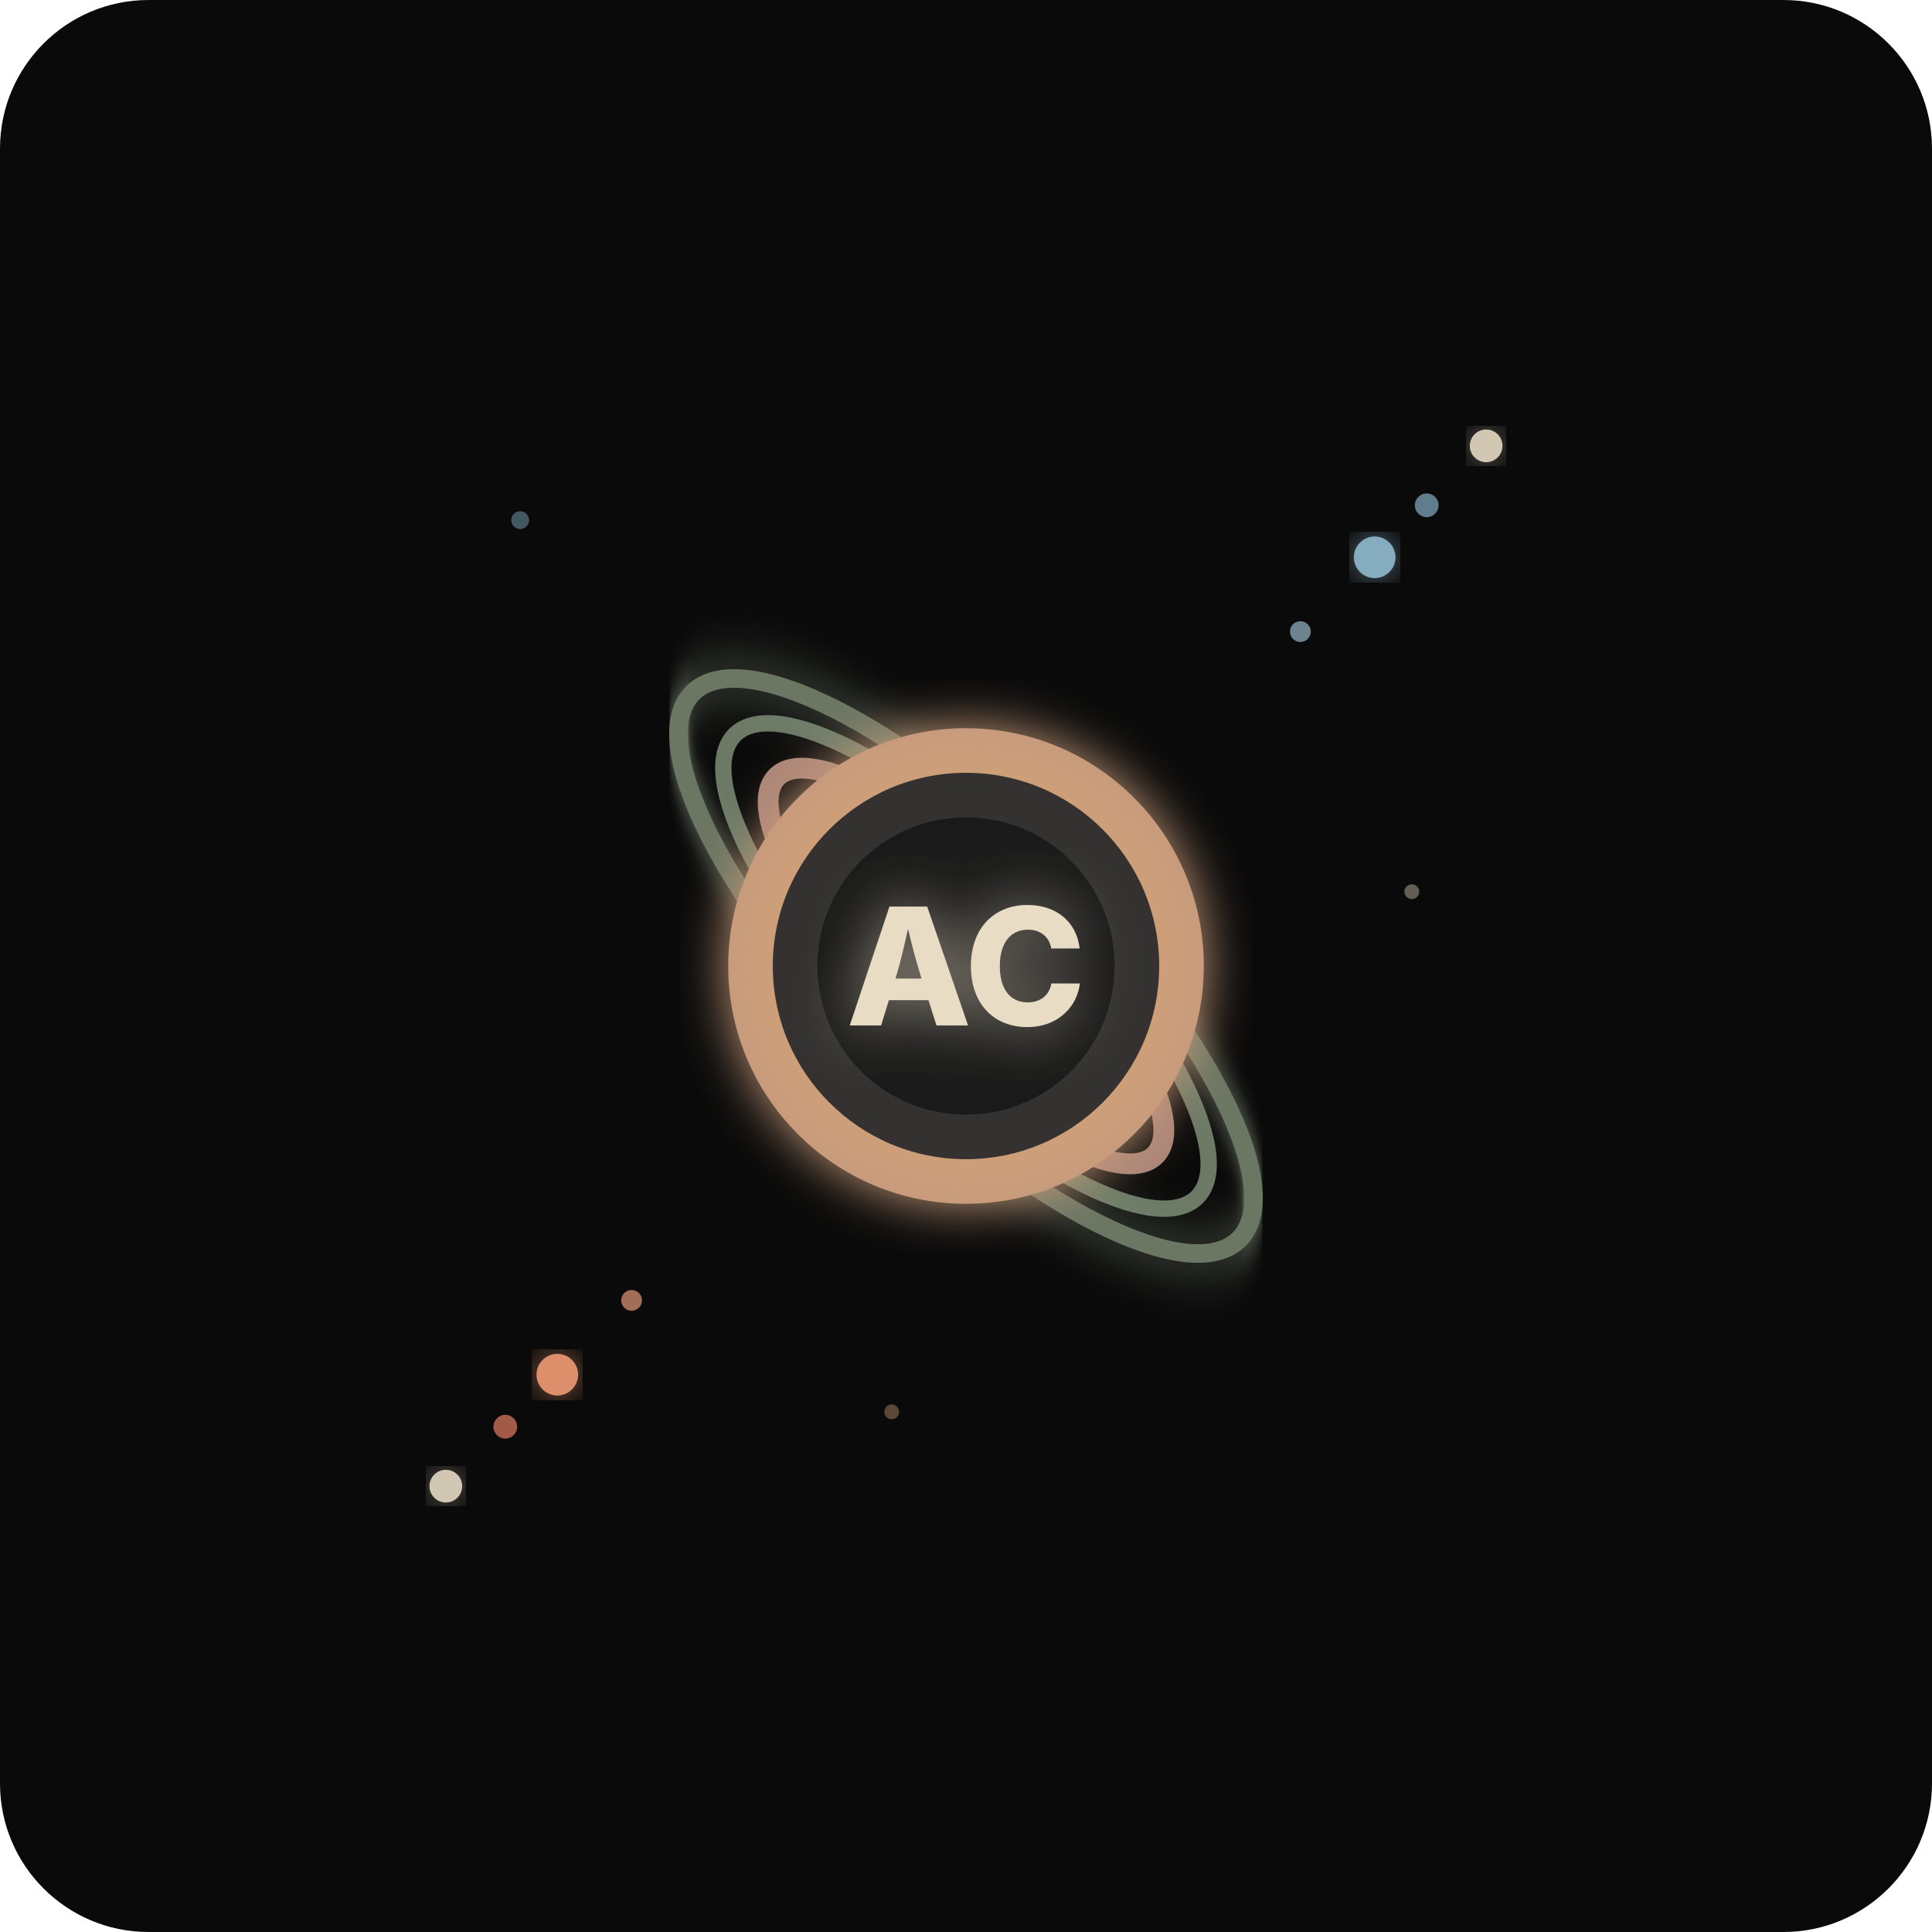
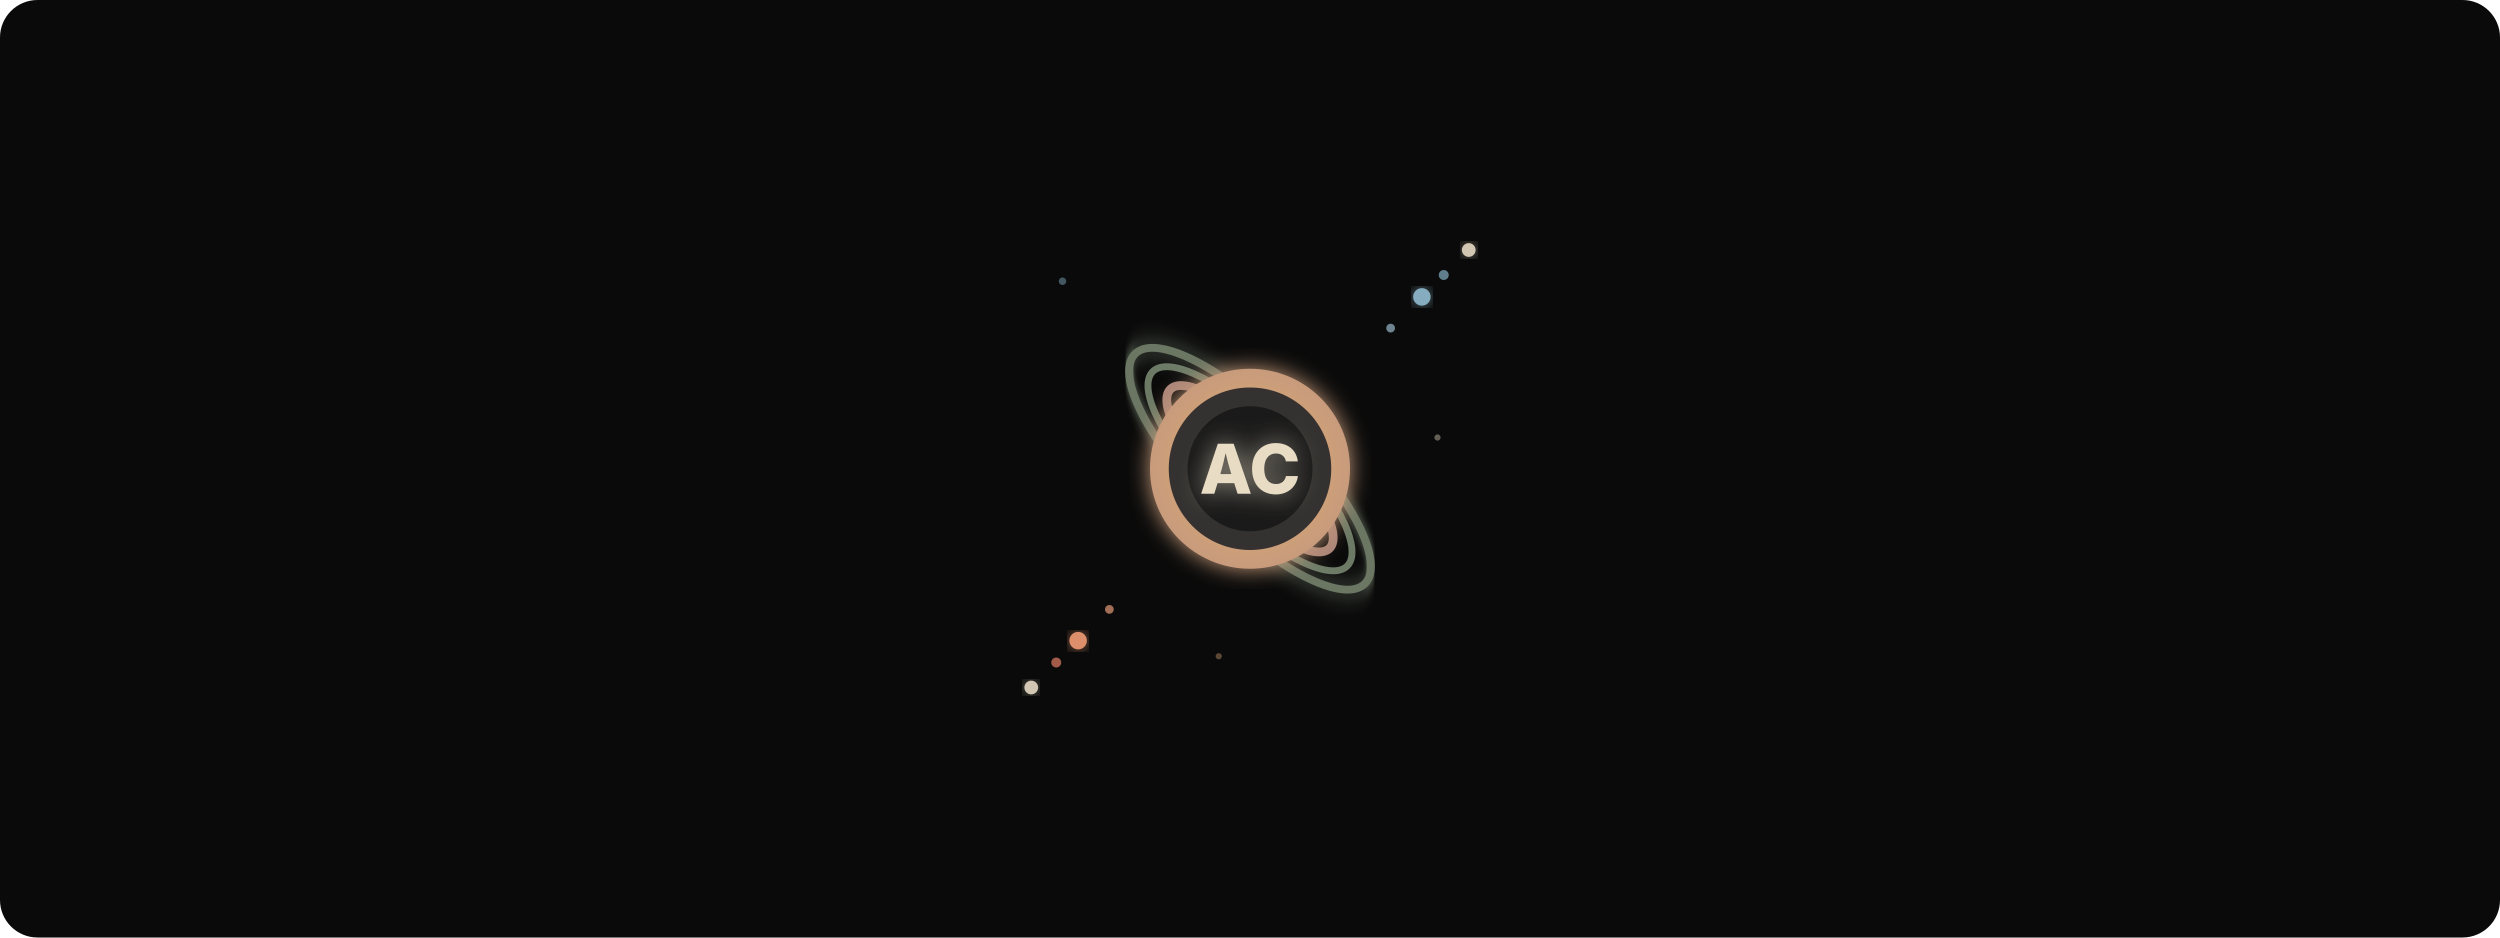
- <svg xmlns="http://www.w3.org/2000/svg" viewBox="0 0 260 260" width="260" height="260">
-   <rect x="0" y="0" width="260" height="260" rx="20" ry="20" fill="#0a0a0a" />
+ <svg xmlns="http://www.w3.org/2000/svg" viewBox="0 0 800 300" width="800" height="300">
+   <rect x="0" y="0" width="800" height="300" rx="12" ry="12" fill="#0a0a0a" />
  <defs>
    <linearGradient id="jet-improved-a-unique" x1="50%" y1="50%" x2="100%" y2="0%">
      <stop offset="0%" style="stop-color: #8CB5C8; stop-opacity: 1" />
      <stop offset="40%" style="stop-color: #7BA3B8; stop-opacity: 0.8" />
      <stop offset="70%" style="stop-color: #7BA3B8; stop-opacity: 0.3" />
      <stop offset="100%" style="stop-color: #7BA3B8; stop-opacity: 0" />
    </linearGradient>
    <linearGradient id="jet-improved-b-unique" x1="50%" y1="50%" x2="0%" y2="100%">
      <stop offset="0%" style="stop-color: #E8956F; stop-opacity: 1" />
      <stop offset="40%" style="stop-color: #D4745E; stop-opacity: 0.8" />
      <stop offset="70%" style="stop-color: #D4745E; stop-opacity: 0.3" />
      <stop offset="100%" style="stop-color: #D4745E; stop-opacity: 0" />
    </linearGradient>
    <radialGradient id="quasar-core-unique" cx="50%" cy="50%">
      <stop offset="0%" style="stop-color: #F4C794; stop-opacity: 1" />
      <stop offset="50%" style="stop-color: #D4A574; stop-opacity: 1" />
      <stop offset="100%" style="stop-color: #C89B7C; stop-opacity: 1" />
    </radialGradient>
    <filter id="glow-quasar-unique">
      <feGaussianBlur stdDeviation="2.5" result="coloredBlur" />
      <feMerge>
        <feMergeNode in="coloredBlur" />
        <feMergeNode in="SourceGraphic" />
      </feMerge>
    </filter>
    <filter id="strong-glow-unique">
      <feGaussianBlur stdDeviation="3.5" result="coloredBlur" />
      <feMerge>
        <feMergeNode in="coloredBlur" />
        <feMergeNode in="SourceGraphic" />
      </feMerge>
    </filter>
  </defs>
-   <g transform="translate(30, 30)">
+   <g transform="translate(300, 50)">
    <polygon points="100,100 188,12 180,20 92,108" fill="url(#jet-improved-a-unique)" opacity="0.75" filter="url(#glow-quasar-unique)" />
    <polygon points="100,100 108,92 196,4 188,12" fill="url(#jet-improved-a-unique)" opacity="0.55" />
    <polygon points="100,100 193,7 191,9 98,102" fill="#8CB5C8" opacity="0.35" />
    <polygon points="100,100 12,188 20,180 108,92" fill="url(#jet-improved-b-unique)" opacity="0.75" filter="url(#glow-quasar-unique)" />
    <polygon points="100,100 92,108 4,196 12,188" fill="url(#jet-improved-b-unique)" opacity="0.55" />
    <polygon points="100,100 7,193 9,191 102,98" fill="#E8956F" opacity="0.35" />
    <ellipse cx="100" cy="100" rx="52" ry="17" fill="none" stroke="#9FB094" stroke-width="2.5" opacity="0.65" transform="rotate(45 100 100)" filter="url(#glow-quasar-unique)" />
    <ellipse cx="100" cy="100" rx="44" ry="14" fill="none" stroke="#8B9D83" stroke-width="2.2" opacity="0.75" transform="rotate(45 100 100)" />
    <ellipse cx="100" cy="100" rx="36" ry="11" fill="none" stroke="#C89B8C" stroke-width="2.8" opacity="0.85" transform="rotate(45 100 100)" />
    <circle cx="100" cy="100" r="32" fill="url(#quasar-core-unique)" opacity="1" filter="url(#strong-glow-unique)" />
    <circle cx="100" cy="100" r="26" fill="#2C2C2C" opacity="0.95" />
    <circle cx="100" cy="100" r="20" fill="#1a1a1a" />
    <text x="100" y="100" font-family="Inter, system-ui, sans-serif" font-size="22" font-weight="800" fill="#E8DCC4" text-anchor="middle" dominant-baseline="central" style="filter: drop-shadow(0 0 4px rgba(232, 220, 196, 0.6))">AC</text>
    <circle cx="155" cy="45" r="2.8" fill="#8CB5C8" opacity="0.95" filter="url(#glow-quasar-unique)" />
    <circle cx="170" cy="30" r="2.2" fill="#E8DCC4" opacity="0.9" filter="url(#glow-quasar-unique)" />
    <circle cx="162" cy="38" r="1.6" fill="#7BA3B8" opacity="0.75" />
    <circle cx="145" cy="55" r="1.4" fill="#A5C5D8" opacity="0.65" />
    <circle cx="45" cy="155" r="2.8" fill="#E8956F" opacity="0.95" filter="url(#glow-quasar-unique)" />
    <circle cx="30" cy="170" r="2.2" fill="#E8DCC4" opacity="0.9" filter="url(#glow-quasar-unique)" />
    <circle cx="38" cy="162" r="1.6" fill="#D4745E" opacity="0.75" />
    <circle cx="55" cy="145" r="1.4" fill="#F4A57F" opacity="0.65" />
    <circle cx="160" cy="90" r="1" fill="#E8DCC4" opacity="0.4" />
    <circle cx="90" cy="160" r="1" fill="#D4A574" opacity="0.4" />
    <circle cx="40" cy="40" r="1.2" fill="#7BA3B8" opacity="0.5" />
  </g>
</svg>
